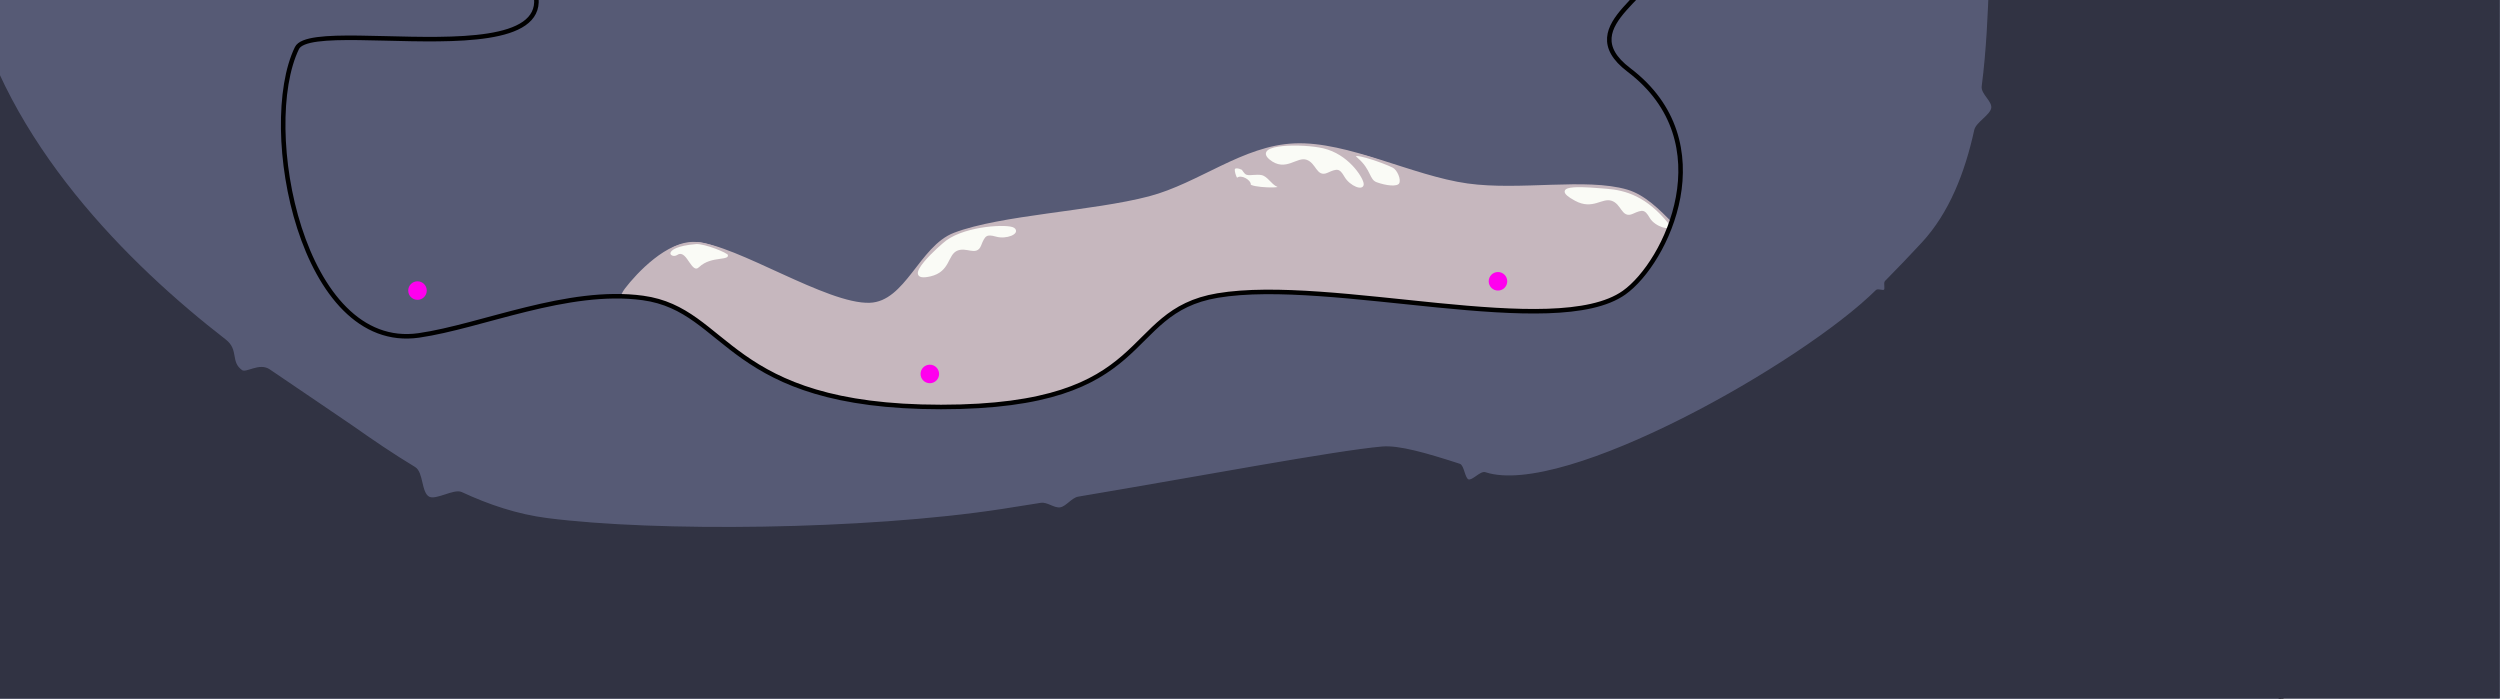
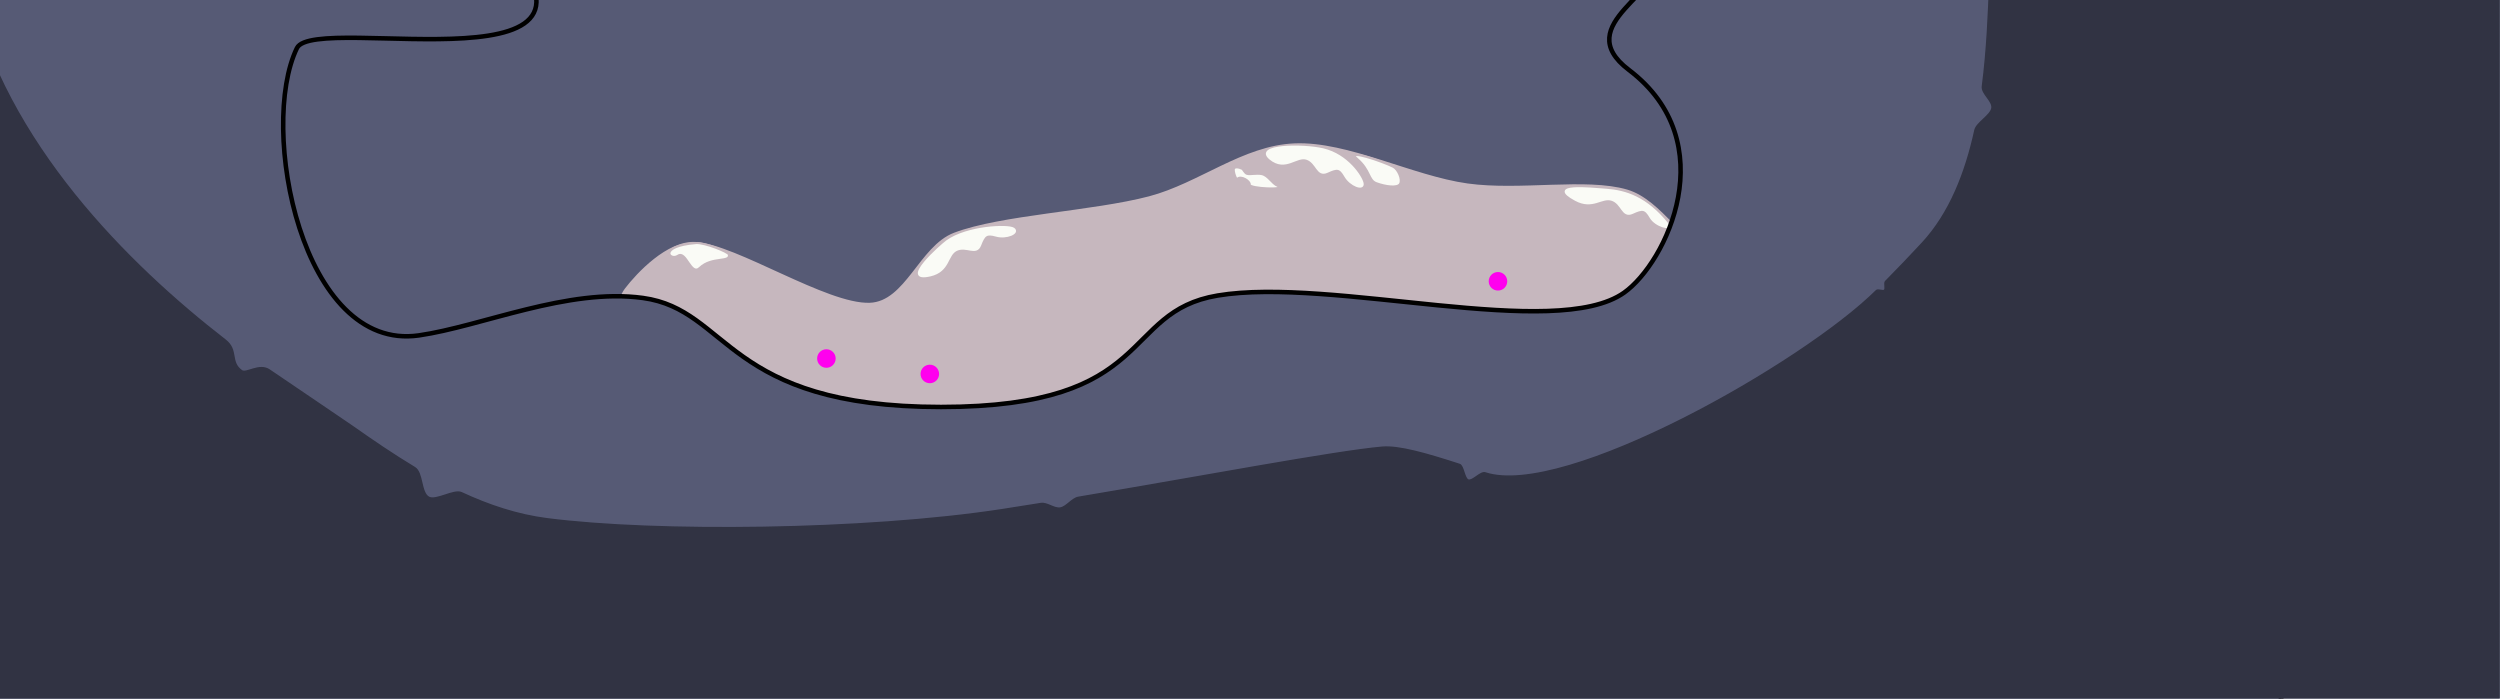
<svg xmlns="http://www.w3.org/2000/svg" width="8269px" height="2311px" version="1.1" xml:space="preserve" style="fill-rule:evenodd;clip-rule:evenodd;stroke-linecap:round;stroke-linejoin:round;stroke-miterlimit:1;">
  <rect id="level0" x="0" y="0" width="8268.22" height="2310.37" style="fill:#565a75;" />
  <clipPath id="_clip1">
    <rect id="level01" x="0" y="0" width="8268.22" height="2310.37" />
  </clipPath>
  <g clip-path="url(#_clip1)">
    <g id="mountain">
      <path id="mountain1" d="M6190.64,956.457C6168.52,852.906 6018.67,791.393 5931.21,773.14C5843.75,754.887 5754.73,869.998 5665.86,846.94C5574.16,823.146 5495.5,663.742 5380.97,630.37C5245.65,590.939 5028.07,634.564 4853.94,610.355C4670.86,584.902 4457.91,470.587 4282.49,477.65C4111.99,484.515 3966.48,609.407 3801.43,652.731C3613.8,701.979 3310.86,714.426 3156.75,773.14C3043.51,816.281 2997.87,1000.68 2876.77,1005.01C2734.08,1010.12 2435.07,811.894 2300.58,803.801C2208.52,798.262 2107.85,906.614 2069.84,956.457C2040.24,995.267 2029.58,1079.66 2072.52,1102.86C2223.83,1184.6 2657.77,1403.93 2977.68,1446.92C3487.66,1515.44 4611.4,1491.84 5132.38,1514.01C5456.55,1527.8 5927.16,1672.83 6103.53,1579.91C6279.91,1486.98 6219.36,1090.92 6190.64,956.457Z" style="fill:#c6b7be;stroke:#c6b7be;stroke-width:7px;" />
      <path d="M5927.84,777.187C5903.86,772.743 5795.82,802.694 5845.3,811.874C5909.53,823.791 5931.56,800.008 5966.19,811.874C6000.82,823.741 6000.17,870.249 6033.32,855.014C6066.47,839.779 6084.39,834.294 6101.57,864.17C6118.75,894.047 6155.5,908.013 6145.3,886.184C6142.71,880.63 6113.28,853.334 6064.96,828.035C6021.7,805.386 5965.28,784.124 5927.84,777.187Z" style="fill:#fafbf6;stroke:#fafbf6;stroke-width:7px;" />
      <path d="M5312.92,627.778C5258.86,623.612 5114.66,608.611 5211.21,660.897C5268.65,692.004 5297.47,649.03 5332.1,660.897C5366.72,672.763 5366.07,719.271 5399.23,704.036C5432.38,688.801 5442.35,688.81 5459.53,718.686C5476.72,748.563 5531.51,760.653 5516.36,741.925C5444.7,653.374 5377.53,632.756 5312.92,627.778Z" style="fill:#fafbf6;stroke:#fafbf6;stroke-width:7px;" />
      <path d="M4376.4,494.094C4308.98,478.191 4146.62,480.015 4201.64,525.065C4252.18,566.45 4287.9,513.198 4322.53,525.065C4357.16,536.932 4356.51,583.44 4389.66,568.204C4422.81,552.969 4432.79,552.978 4449.97,582.855C4467.15,612.731 4511.52,629.718 4506.79,606.094C4502.53,584.75 4456.22,512.922 4376.4,494.094Z" style="fill:#fafbf6;stroke:#fafbf6;stroke-width:7px;" />
      <path d="M4608.76,551.771C4574.73,534.195 4449.27,491.484 4488.28,525.017C4533.22,563.641 4524.96,596.131 4552.46,606.101C4582.17,616.874 4622.54,623.17 4630.94,608.16C4639.34,593.149 4624.18,559.738 4608.76,551.771Z" style="fill:#fafbf6;stroke:#c6b7be;stroke-width:7px;" />
      <path d="M4124.84,574.956C4117.24,572.89 4112.56,560.094 4108.32,558.09C4097.67,553.069 4083.47,550.624 4081.04,558.68C4078.62,566.735 4088.45,596.166 4092.56,591.759C4104.28,579.205 4135.62,599.387 4133.55,610.621C4131.03,624.281 4260.18,629.107 4226.31,614.935C4206.84,606.786 4194.73,579.415 4172.45,575.531C4154.75,572.447 4135.52,577.862 4124.84,574.956Z" style="fill:#fafbf6;stroke:#c6b7be;stroke-width:7px;" />
      <path d="M3132.13,798.028C3114.28,810.963 2973.7,934.669 3076.84,910.72C3140.47,895.945 3130.5,842.147 3163.62,826.558C3196.74,810.97 3228.65,844.807 3241.85,810.79C3255.04,776.773 3262.2,769.834 3295.34,779.319C3328.47,788.804 3372.14,770.112 3352.31,756.44C3334.39,744.089 3198.54,749.914 3132.13,798.028Z" style="fill:#fafbf6;stroke:#fafbf6;stroke-width:7px;" />
      <path d="M2410.87,841.745C2416.89,869.544 2355.02,847.577 2314.56,886.137C2284.89,914.415 2269.58,827.844 2242.63,845.856C2214.65,864.549 2175.07,814.219 2301.88,803.885C2329.84,801.607 2409.04,833.296 2410.87,841.745Z" style="fill:#fafbf6;stroke:#c6b7be;stroke-width:7px;" />
    </g>
    <g id="Store-booth">
      <ellipse cx="212.503" cy="288.627" rx="111.605" ry="21.332" style="fill-opacity:0.37;" />
      <g>
        <path d="M102.453,157.997C101.417,157.997 100.575,158.839 100.575,159.875L100.575,213.783C100.575,214.82 101.417,215.661 102.453,215.661C103.49,215.661 104.331,214.82 104.331,213.783L104.331,159.875C104.331,158.839 103.49,157.997 102.453,157.997Z" style="fill:#c6b7be;stroke:#000;stroke-width:1.42px;stroke-miterlimit:1.5;" />
        <path d="M153.982,184.156C152.946,184.156 152.105,184.997 152.105,186.034L152.105,239.942C152.105,240.978 152.946,241.82 153.982,241.82C155.019,241.82 155.86,240.978 155.86,239.942L155.86,186.034C155.86,184.997 155.019,184.156 153.982,184.156Z" style="fill:#c6b7be;stroke:#000;stroke-width:1.42px;stroke-miterlimit:1.5;" />
        <path d="M206.858,184.156C205.822,184.156 204.98,184.997 204.98,186.034L204.98,239.942C204.98,240.978 205.822,241.82 206.858,241.82C207.894,241.82 208.736,240.978 208.736,239.942L208.736,186.034C208.736,184.997 207.894,184.156 206.858,184.156Z" style="fill:#c6b7be;stroke:#000;stroke-width:1.42px;stroke-miterlimit:1.5;" />
        <path d="M101.66,218.938C100.778,220.138 101.036,221.828 102.236,222.71L129.874,243.028C131.074,243.91 132.764,243.652 133.646,242.452C134.528,241.252 134.27,239.562 133.07,238.68L105.432,218.363C104.232,217.481 102.542,217.739 101.66,218.938Z" style="fill:#c6b7be;stroke:#000;stroke-width:1.42px;stroke-miterlimit:1.5;" />
        <path d="M292.391,157.997C291.355,157.997 290.513,158.839 290.513,159.875L290.513,213.783C290.513,214.82 291.355,215.661 292.391,215.661C293.428,215.661 294.269,214.82 294.269,213.783L294.269,159.875C294.269,158.839 293.428,157.997 292.391,157.997Z" style="fill:#c6b7be;stroke:#000;stroke-width:1.42px;stroke-miterlimit:1.5;" />
        <path d="M271.543,293.951C273.032,293.951 274.241,292.742 274.241,291.252L274.241,254.284C274.241,252.795 273.032,251.586 271.543,251.586C270.053,251.586 268.845,252.795 268.845,254.284L268.845,291.252C268.845,292.742 270.053,293.951 271.543,293.951Z" style="fill:#c6b7be;stroke:#000;stroke-width:1.42px;stroke-miterlimit:1.5;" />
        <path d="M103.434,94.573C103.979,92.6 105.774,91.233 107.821,91.233L287.632,91.233C289.692,91.233 291.496,92.618 292.028,94.608C294.876,105.254 303.69,138.21 307.266,151.577C307.631,152.942 307.341,154.4 306.481,155.522C305.62,156.643 304.288,157.302 302.874,157.303C271.372,157.34 123.691,157.509 92.034,157.545C90.612,157.547 89.271,156.884 88.409,155.753C87.547,154.623 87.263,153.154 87.641,151.784C91.356,138.328 100.5,105.201 103.434,94.573Z" style="fill:#51556b;stroke:#000;stroke-width:2px;stroke-miterlimit:1.5;" />
        <path d="M294.269,89.355C294.269,88.319 293.428,87.478 292.391,87.478L102.453,87.478C101.417,87.478 100.575,88.319 100.575,89.355C100.575,90.392 101.417,91.233 102.453,91.233L292.391,91.233C293.428,91.233 294.269,90.392 294.269,89.355Z" style="fill:#c6b7be;stroke:#000;stroke-width:1.42px;stroke-miterlimit:1.5;" />
        <path d="M311.76,157.997C311.76,156.961 310.918,156.12 309.882,156.12L84.962,156.12C83.926,156.12 83.085,156.961 83.085,157.997C83.085,159.034 83.926,159.875 84.962,159.875L309.882,159.875C310.918,159.875 311.76,159.034 311.76,157.997Z" style="fill:#c6b7be;stroke:#000;stroke-width:1.42px;stroke-miterlimit:1.5;" />
        <path d="M278.098,223.796C278.273,222.282 277.793,220.765 276.78,219.627C275.766,218.49 274.314,217.839 272.79,217.839C248.366,217.839 156.531,217.839 132.215,217.839C130.7,217.839 129.256,218.482 128.243,219.608C127.23,220.734 126.742,222.238 126.902,223.744C127.726,231.526 129.159,245.063 129.918,252.235C130.206,254.951 132.496,257.013 135.227,257.015C157.155,257.034 247.629,257.111 269.476,257.13C272.191,257.132 274.476,255.098 274.788,252.401C275.618,245.232 277.192,231.628 278.098,223.796Z" style="fill:#565a75;stroke:#000;stroke-width:2px;stroke-miterlimit:1.5;" />
        <path d="M301.446,217.839C301.446,214.564 298.787,211.906 295.513,211.906L99.332,211.906C96.057,211.906 93.399,214.564 93.399,217.839C93.399,221.113 96.057,223.772 99.332,223.772L295.513,223.772C298.787,223.772 301.446,221.113 301.446,217.839Z" style="fill:#c6b7be;stroke:#000;stroke-width:1.42px;stroke-miterlimit:1.5;" />
      </g>
      <circle cx="198.902" cy="78.507" r="51.795" style="fill:#fafbf6;" />
      <clipPath id="_clip2">
        <circle cx="198.902" cy="78.507" r="51.795" />
      </clipPath>
      <g clip-path="url(#_clip2)">
        <path d="M214.016,56.05L203.562,71.564C203.417,71.757 203.338,71.992 203.338,72.234C203.338,72.844 203.839,73.345 204.448,73.345C204.741,73.345 205.021,73.23 205.229,73.025L215.516,64.137C215.592,64.068 215.691,64.029 215.794,64.029C216.02,64.029 216.205,64.215 216.205,64.44C216.205,64.443 216.205,64.446 216.205,64.448L216.205,92.383C216.203,92.61 216.015,92.796 215.788,92.796C215.667,92.796 215.551,92.742 215.472,92.65L184.365,55.433C183.361,54.224 181.871,53.52 180.299,53.511L179.216,53.511C176.294,53.511 173.889,55.916 173.889,58.838L173.889,98.177C173.889,101.099 176.294,103.504 179.216,103.504C181.065,103.503 182.786,102.54 183.754,100.965L194.208,85.451C194.354,85.258 194.433,85.022 194.433,84.78C194.433,84.171 193.932,83.67 193.322,83.67C193.03,83.67 192.75,83.785 192.542,83.99L182.255,92.877C182.179,92.947 182.08,92.985 181.977,92.985C181.751,92.985 181.566,92.8 181.566,92.574C181.566,92.572 181.566,92.569 181.566,92.566L181.566,64.659C181.568,64.432 181.755,64.247 181.982,64.247C182.104,64.247 182.22,64.3 182.299,64.393L213.405,101.609C214.418,102.807 215.909,103.499 217.477,103.498L218.588,103.498C221.51,103.498 223.915,101.093 223.915,98.171C223.915,98.171 223.915,58.838 223.915,58.838C223.915,55.916 221.51,53.511 218.588,53.511C218.577,53.511 218.566,53.511 218.555,53.511C216.706,53.511 214.984,54.474 214.016,56.05Z" style="fill:#0f0f1b;fill-rule:nonzero;" />
      </g>
      <circle cx="198.902" cy="78.507" r="51.795" style="fill:none;stroke:#000;stroke-width:3.21px;stroke-miterlimit:1.5;" />
      <path d="M188.532,238.952C186.701,238.774 184.856,238.774 183.024,238.952L182.117,243.368C180.361,243.637 178.641,244.098 176.986,244.743L173.992,241.372C172.316,242.134 170.719,243.056 169.222,244.126L170.644,248.405C169.258,249.515 167.998,250.775 166.888,252.161L162.609,250.738C161.539,252.236 160.617,253.833 159.855,255.509L163.227,258.502C162.581,260.157 162.12,261.878 161.852,263.634L157.435,264.541C157.257,266.373 157.257,268.217 157.435,270.049L161.852,270.956C162.12,272.712 162.581,274.433 163.227,276.088L159.855,279.082C160.617,280.757 161.539,282.354 162.609,283.852L166.888,282.429C167.998,283.815 169.258,285.075 170.644,286.186L169.222,290.464C170.719,291.534 172.316,292.456 173.992,293.218L176.986,289.847C178.641,290.492 180.361,290.953 182.117,291.222L183.024,295.638C184.856,295.816 186.701,295.816 188.532,295.638L189.44,291.222C191.195,290.953 192.916,290.492 194.571,289.847L197.565,293.218C199.24,292.456 200.838,291.534 202.335,290.464L200.912,286.186C202.299,285.075 203.558,283.815 204.669,282.429L208.947,283.852C210.017,282.354 210.94,280.757 211.701,279.082L208.33,276.088C208.975,274.433 209.436,272.712 209.705,270.956L214.122,270.049C214.3,268.217 214.3,266.373 214.122,264.541L209.705,263.634C209.436,261.878 208.975,260.157 208.33,258.502L211.701,255.509C210.94,253.833 210.017,252.236 208.947,250.738L204.669,252.161C203.558,250.775 202.299,249.515 200.912,248.405L202.335,244.126C200.838,243.056 199.24,242.134 197.565,241.372L194.571,244.743C192.916,244.098 191.195,243.637 189.44,243.368L188.532,238.952ZM185.778,264.236C187.466,264.236 188.837,265.607 188.837,267.295C188.837,268.983 187.466,270.354 185.778,270.354C184.09,270.354 182.72,268.983 182.72,267.295C182.72,265.607 184.09,264.236 185.778,264.236Z" style="fill:#c6b7be;stroke:#000;stroke-width:1.42px;stroke-miterlimit:1.5;" />
      <path id="hat" d="M162.763,183.317C159.119,187.301 151.468,192.88 150.051,200.087C148.635,207.293 142.036,198.21 141.245,192.069C140.453,185.929 148.502,179.991 152.753,179.338C157.026,178.681 164.496,181.422 162.763,183.317Z" style="fill:#fafbf6;" />
      <clipPath id="_clip3">
        <path d="M162.763,183.317C159.119,187.301 151.468,192.88 150.051,200.087C148.635,207.293 142.036,198.21 141.245,192.069C140.453,185.929 148.502,179.991 152.753,179.338C157.026,178.681 164.496,181.422 162.763,183.317Z" />
      </clipPath>
      <g clip-path="url(#_clip3)">
        <path d="M147.043,186.552C146.39,189.101 146.825,190.17 146.825,190.17C146.825,190.17 148.552,190.197 149.048,189.055C149.544,187.913 150.78,183.19 149.235,184.368C147.69,185.545 147.697,184.003 147.043,186.552Z" style="fill:#c6b7be;" />
        <path d="M147.269,198.062C149.389,199.727 150.505,199.75 150.505,199.75C150.505,199.75 150.997,196.242 150.197,197.178C149.732,197.722 145.711,194.258 145.974,195.084C146.592,197.026 145.149,196.398 147.269,198.062Z" style="fill:#c6b7be;" />
        <path d="M154.649,184.039C154.185,187.123 153.785,188.231 153.785,188.231C153.785,188.231 157.302,187.234 157.74,185.769C158.178,184.304 157.505,178.899 155.884,180.833C154.263,182.766 155.113,180.955 154.649,184.039Z" style="fill:#c6b7be;" />
        <path d="M142.775,189.914C144.554,187.434 145.406,186.649 145.406,186.649C145.406,186.649 141.749,185.912 140.704,186.991C139.66,188.069 137.904,193.095 140.237,192.148C142.57,191.201 140.997,192.394 142.775,189.914Z" style="fill:#c6b7be;" />
        <path d="M154.861,179.25C156.639,176.77 157.492,175.985 157.492,175.985C157.492,175.985 153.834,175.248 152.789,176.327C151.745,177.405 149.989,182.431 152.322,181.484C154.655,180.537 153.082,181.73 154.861,179.25Z" style="fill:#c6b7be;" />
        <path d="M149.254,191.873C146.193,192.097 145.094,190.323 144.976,190.683C144.857,191.044 147.02,193.926 148.542,194.033C150.065,194.141 154.964,192.285 152.628,191.116C150.292,189.947 152.315,191.648 149.254,191.873Z" style="fill:#565a75;" />
        <path d="M152.712,185.075C154.025,185.792 154.598,182.684 153.089,182.813C151.579,182.942 147.049,185.549 149.514,186.351C151.98,187.153 149.941,183.562 152.712,185.075Z" style="fill:#565a75;" />
        <path d="M150.785,192.069C149.492,192.7 152.039,196.1 152.771,194.775C153.503,193.449 153.942,188.074 151.945,189.601C149.949,191.128 153.512,190.738 150.785,192.069Z" style="fill:#c6b7be;" />
        <path d="M160.241,184.542C162.706,185.344 165.325,180.875 163.815,181.004C162.305,181.133 157.775,183.74 160.241,184.542Z" style="fill:#565a75;" />
        <path d="M148.235,197.67C147.94,196.135 144.215,199.08 143.965,200.31C143.129,204.419 148.877,201.004 148.235,197.67Z" style="fill:#565a75;" />
      </g>
      <path d="M162.763,183.317C159.119,187.301 151.468,192.88 150.051,200.087C148.635,207.293 142.036,198.21 141.245,192.069C140.453,185.929 148.502,179.991 152.753,179.338C157.026,178.681 164.496,181.422 162.763,183.317Z" style="fill:none;stroke:#000;stroke-width:1.14px;stroke-miterlimit:1.5;" />
      <g id="hat1">
        <path d="M198.117,182.39C207.332,173.194 223.683,177.775 207.204,195.673C200.395,203.069 196.536,204.604 193.804,200.549C190.3,195.347 191.166,189.327 198.117,182.39Z" style="fill:#fafbf6;" />
        <clipPath id="_clip4">
          <path d="M198.117,182.39C207.332,173.194 223.683,177.775 207.204,195.673C200.395,203.069 196.536,204.604 193.804,200.549C190.3,195.347 191.166,189.327 198.117,182.39Z" />
        </clipPath>
        <g clip-path="url(#_clip4)">
          <path d="M197.584,200.965C205.551,195.357 209.846,190.883 212.786,186.322C213.34,185.462 214.452,187.633 212.352,190.384C210.251,193.134 198.846,204.569 197.584,200.965Z" style="fill:#c6b7be;stroke:#c6b7be;stroke-width:4px;" />
          <path d="M196.263,184.405C193.321,189.162 194.686,188.035 196.191,186.737C197.696,185.439 198.372,185.005 196.263,184.405Z" style="fill:#c6b7be;stroke:#c6b7be;stroke-width:0.6px;" />
        </g>
        <path d="M197.41,181.683C200.961,178.139 205.516,176.54 209.051,176.796C211.651,176.984 213.721,178.158 214.682,180.19C215.307,181.512 215.473,183.232 214.915,185.349C214.162,188.209 212.046,191.89 207.939,196.351C205.127,199.405 202.792,201.481 200.834,202.617C199.153,203.592 197.696,203.904 196.43,203.664C195.125,203.417 193.973,202.589 192.974,201.107C189.234,195.554 189.99,189.088 197.41,181.683ZM198.117,182.39C191.166,189.327 190.3,195.347 193.804,200.549C196.536,204.604 200.395,203.069 207.204,195.673C223.683,177.775 207.332,173.194 198.117,182.39Z" style="fill:#0f0f1b;" />
        <path d="M193.529,182.938C193.556,182.923 193.589,182.922 193.618,182.935C194.057,183.131 197.567,184.693 197.665,184.737C197.666,184.738 197.666,184.738 197.667,184.739C197.667,184.739 197.667,184.74 197.666,184.74C197.648,184.769 197.428,185.114 197.221,185.439C197.014,185.765 196.584,185.865 196.254,185.665C195.499,185.207 194.193,184.415 193.364,183.911C193.206,183.815 193.111,183.643 193.116,183.458C193.12,183.274 193.222,183.105 193.385,183.017C193.445,182.984 193.496,182.956 193.529,182.938Z" style="fill:#fafbf6;stroke:#000;stroke-width:0.51px;" />
      </g>
    </g>
    <path id="ground--collision-" d="M1614.2,-247.057C2187.82,329.174 1041.23,37.103 982.123,159.038C854.401,422.511 997.646,1165.37 1385.54,1109.38C1592.64,1079.49 1878.3,951.512 2126.34,985.516C2414.15,1024.97 2397.57,1346.13 3112.45,1346.13C3827.34,1346.13 3703.2,1031.76 4027.54,977.47C4404.11,914.445 5143.87,1129.52 5371.86,967.979C5511.17,869.277 5703.88,470.937 5387.68,231.22C5186.38,78.615 5522.23,-28.646 5477,-144.614C5380.17,-392.887 5603.09,-761.627 5917.18,-811.408C6659.48,-929.057 6997.14,-332.457 7204.99,-17.878C7500.79,429.809 8026.39,2403.58 7170.27,2694.37C5791.92,3162.53 288.832,3241.15 -1065.11,2791.12C-1950.53,2496.83 -1205.44,576.817 -953.37,-5.788C-707.894,-573.15 1327.02,-535.543 1614.2,-247.057Z" style="fill:#565a75;stroke:#000;stroke-width:15px;stroke-miterlimit:1.5;" />
    <circle id="storeBooth" cx="3075.48" cy="1236.89" r="30.661" style="fill:#f0e;" />
    <circle id="goal" cx="4954.68" cy="930.425" r="30.661" style="fill:#f0e;" />
-     <circle id="start" cx="1380.9" cy="961.086" r="30.661" style="fill:#f0e;" />
+     <circle id="start" cx="2733.4" cy="1185.85" r="30.661" style="fill:#f0e;" />
    <path id="foreground-shadow" d="M8622,-491.18C8620.59,-554.246 6627.55,-365.839 6604.01,-294.025C6574.69,-204.585 6589.2,37.579 6557.16,285.83C6554.07,309.794 6592.71,333.815 6588.67,357.76C6584.56,382.081 6537.76,406.323 6532.51,430.35C6501.59,571.786 6449.31,705.746 6358.28,804.044C6318.42,847.096 6277.77,889.584 6236.78,930.931C6231.65,936.101 6238.46,954.72 6233.33,959.853C6228.41,964.771 6211.54,956.204 6206.61,961.086C5962.96,1202.48 5173.78,1650.48 4912.47,1564.25C4897.26,1559.24 4871.07,1592.8 4856.49,1588C4842.8,1583.49 4840.68,1540.6 4827.58,1536.35C4716.11,1500.18 4626.77,1474.55 4571.31,1479.42C4416.59,1493.02 3971.67,1577.11 3566.9,1645.13C3546.05,1648.64 3527.75,1677.08 3507.16,1680.48C3486.41,1683.91 3463.38,1662.32 3442.98,1665.62C3398.6,1672.83 3355.17,1679.71 3313.16,1686.15C2860.76,1755.51 2167.41,1762.07 1809.3,1715.99C1711.17,1703.37 1616.83,1671.96 1526.09,1629.73C1501.9,1618.47 1442.15,1657.72 1418.47,1645.07C1390.54,1630.15 1398.78,1563.11 1371.55,1546.72C1300.18,1503.76 1231.2,1456.59 1164.53,1409.67C1133.94,1388.14 979.943,1284.81 890.948,1223.88C857.617,1201.06 814.854,1237.45 799.171,1226.17C758.95,1197.23 788.084,1158.25 745.459,1125.22C420.956,873.74 17.92,472.882 -99.705,-28.952C-236.093,-610.843 -1158.35,-414.14 -1161.65,-374.778C-1164.75,-337.742 -1536.31,2741.56 -1531.51,2899.11C-1526.15,3074.77 8279.84,2686.87 8268.22,2600.44C8256.61,2514.01 8627.4,-249.251 8622,-491.18Z" style="fill:#313343;stroke:#313343;stroke-width:5px;" />
  </g>
</svg>
